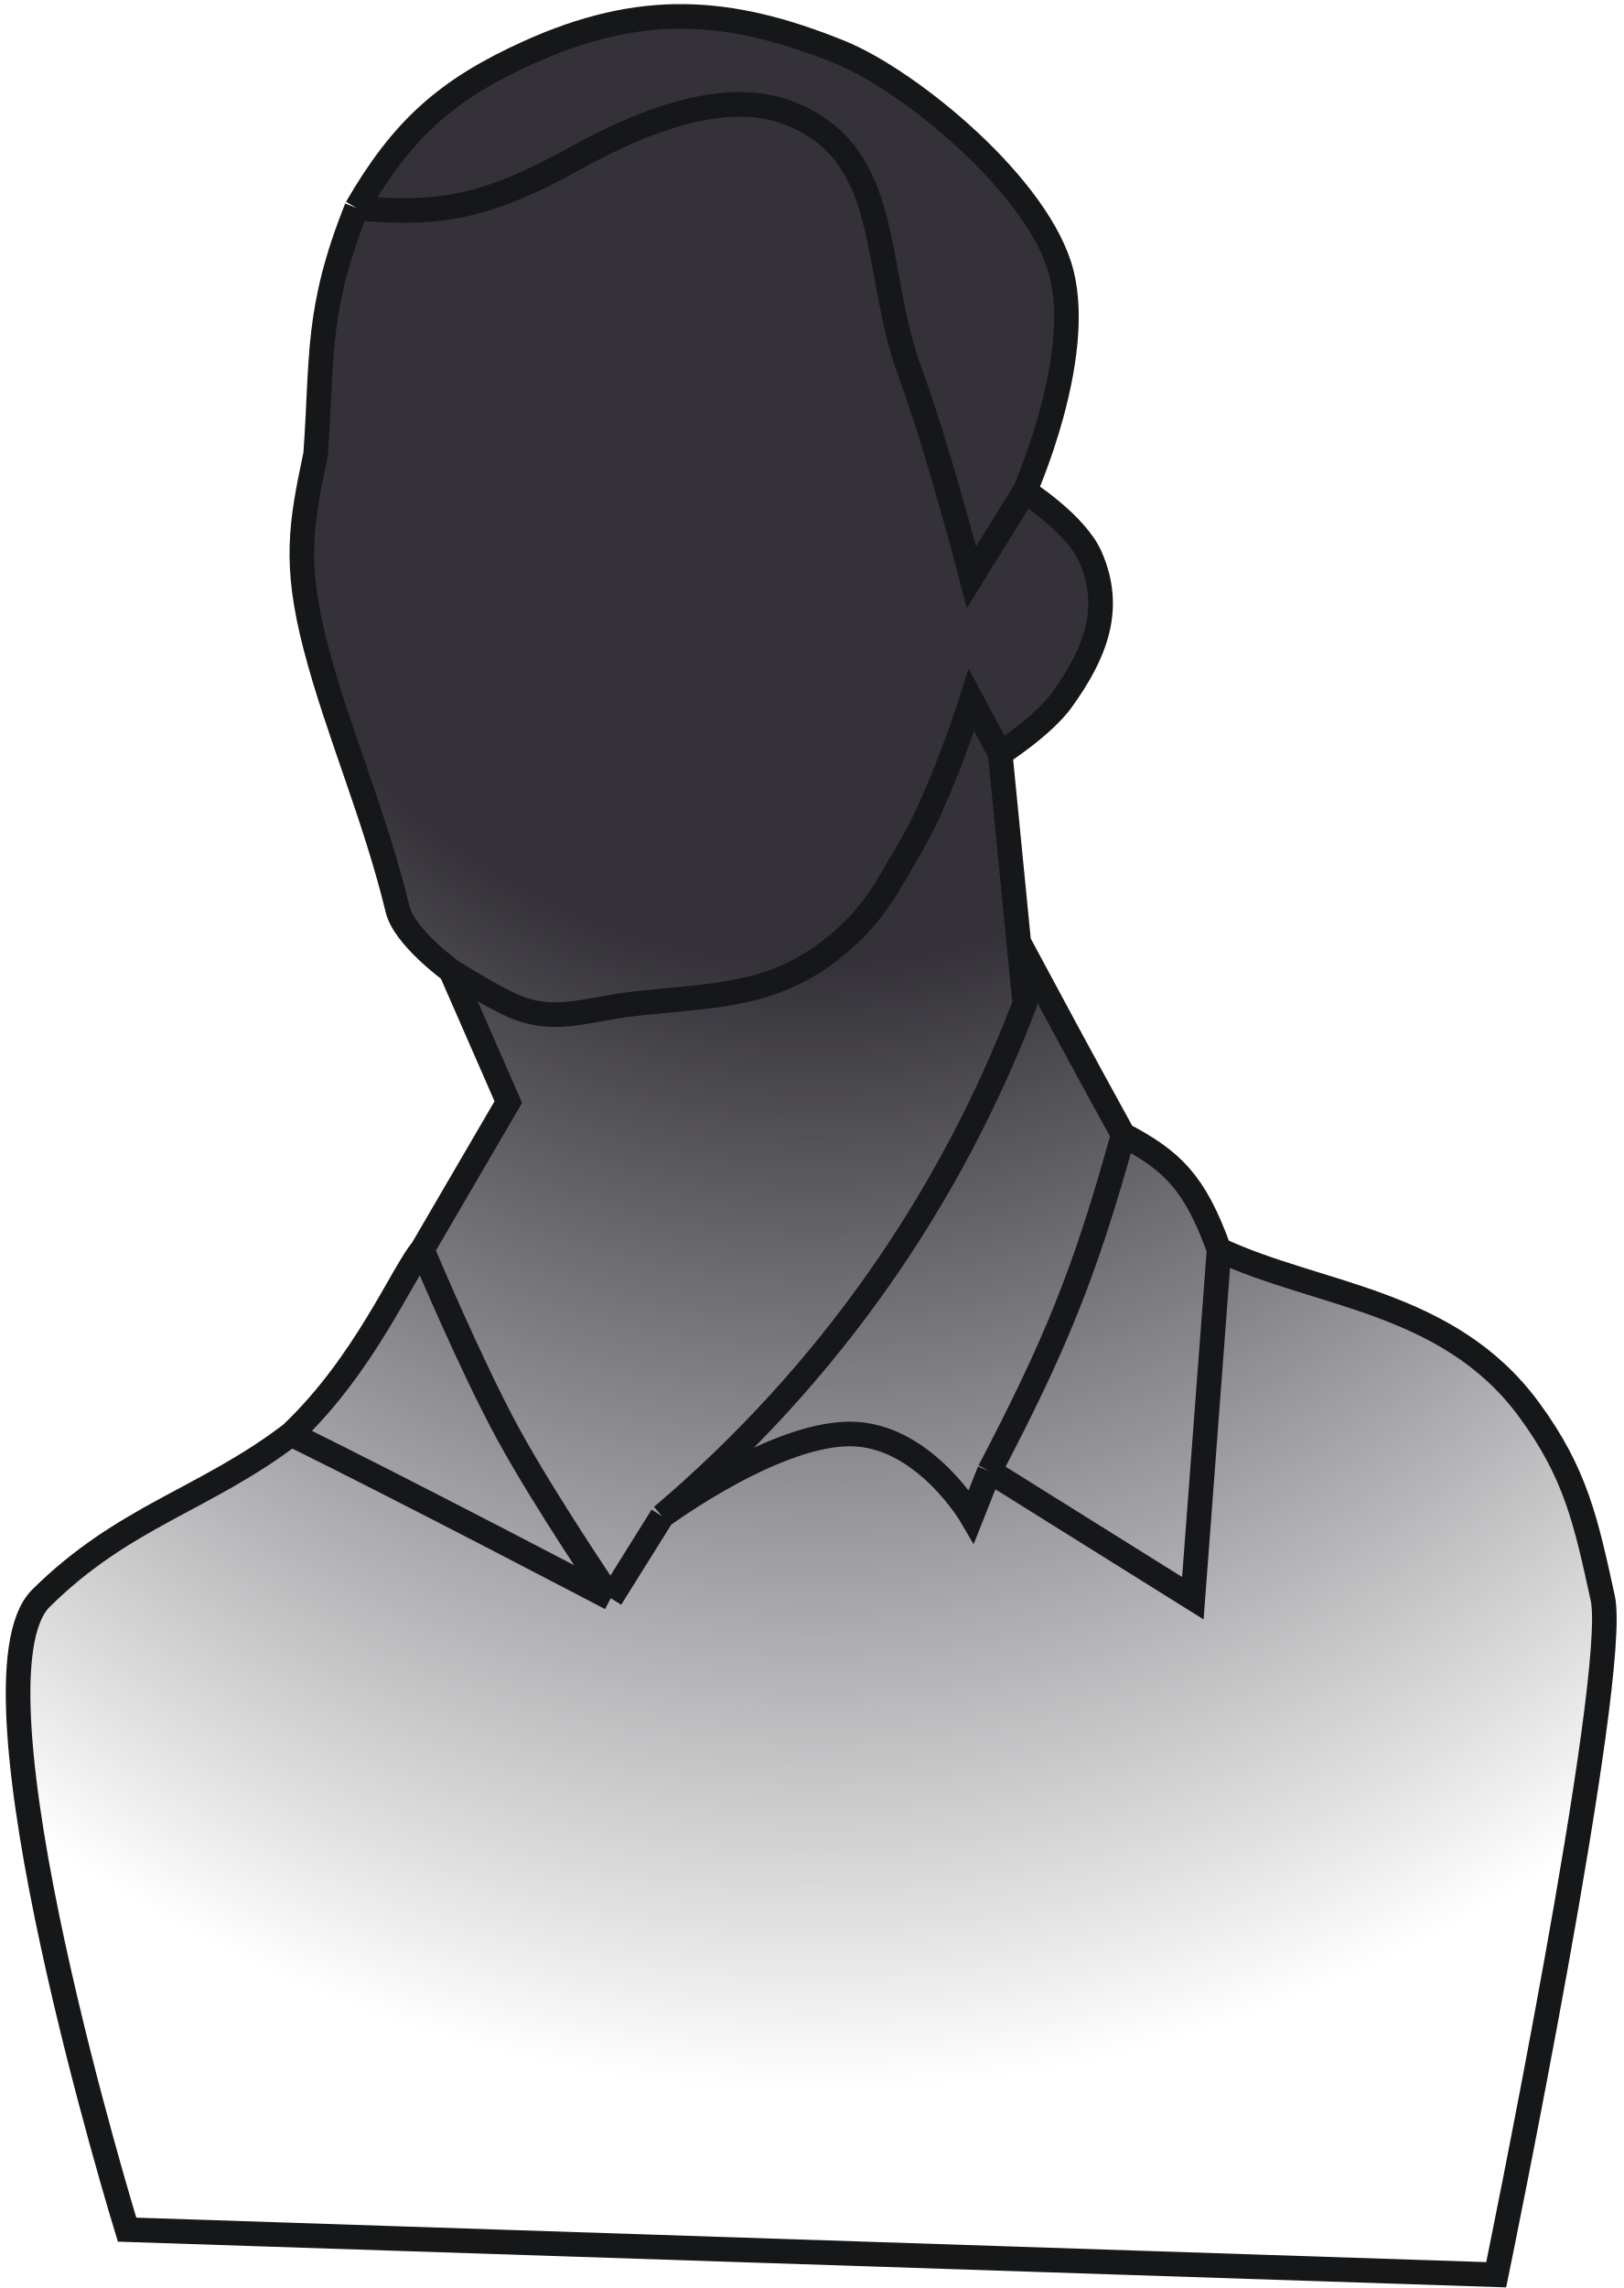
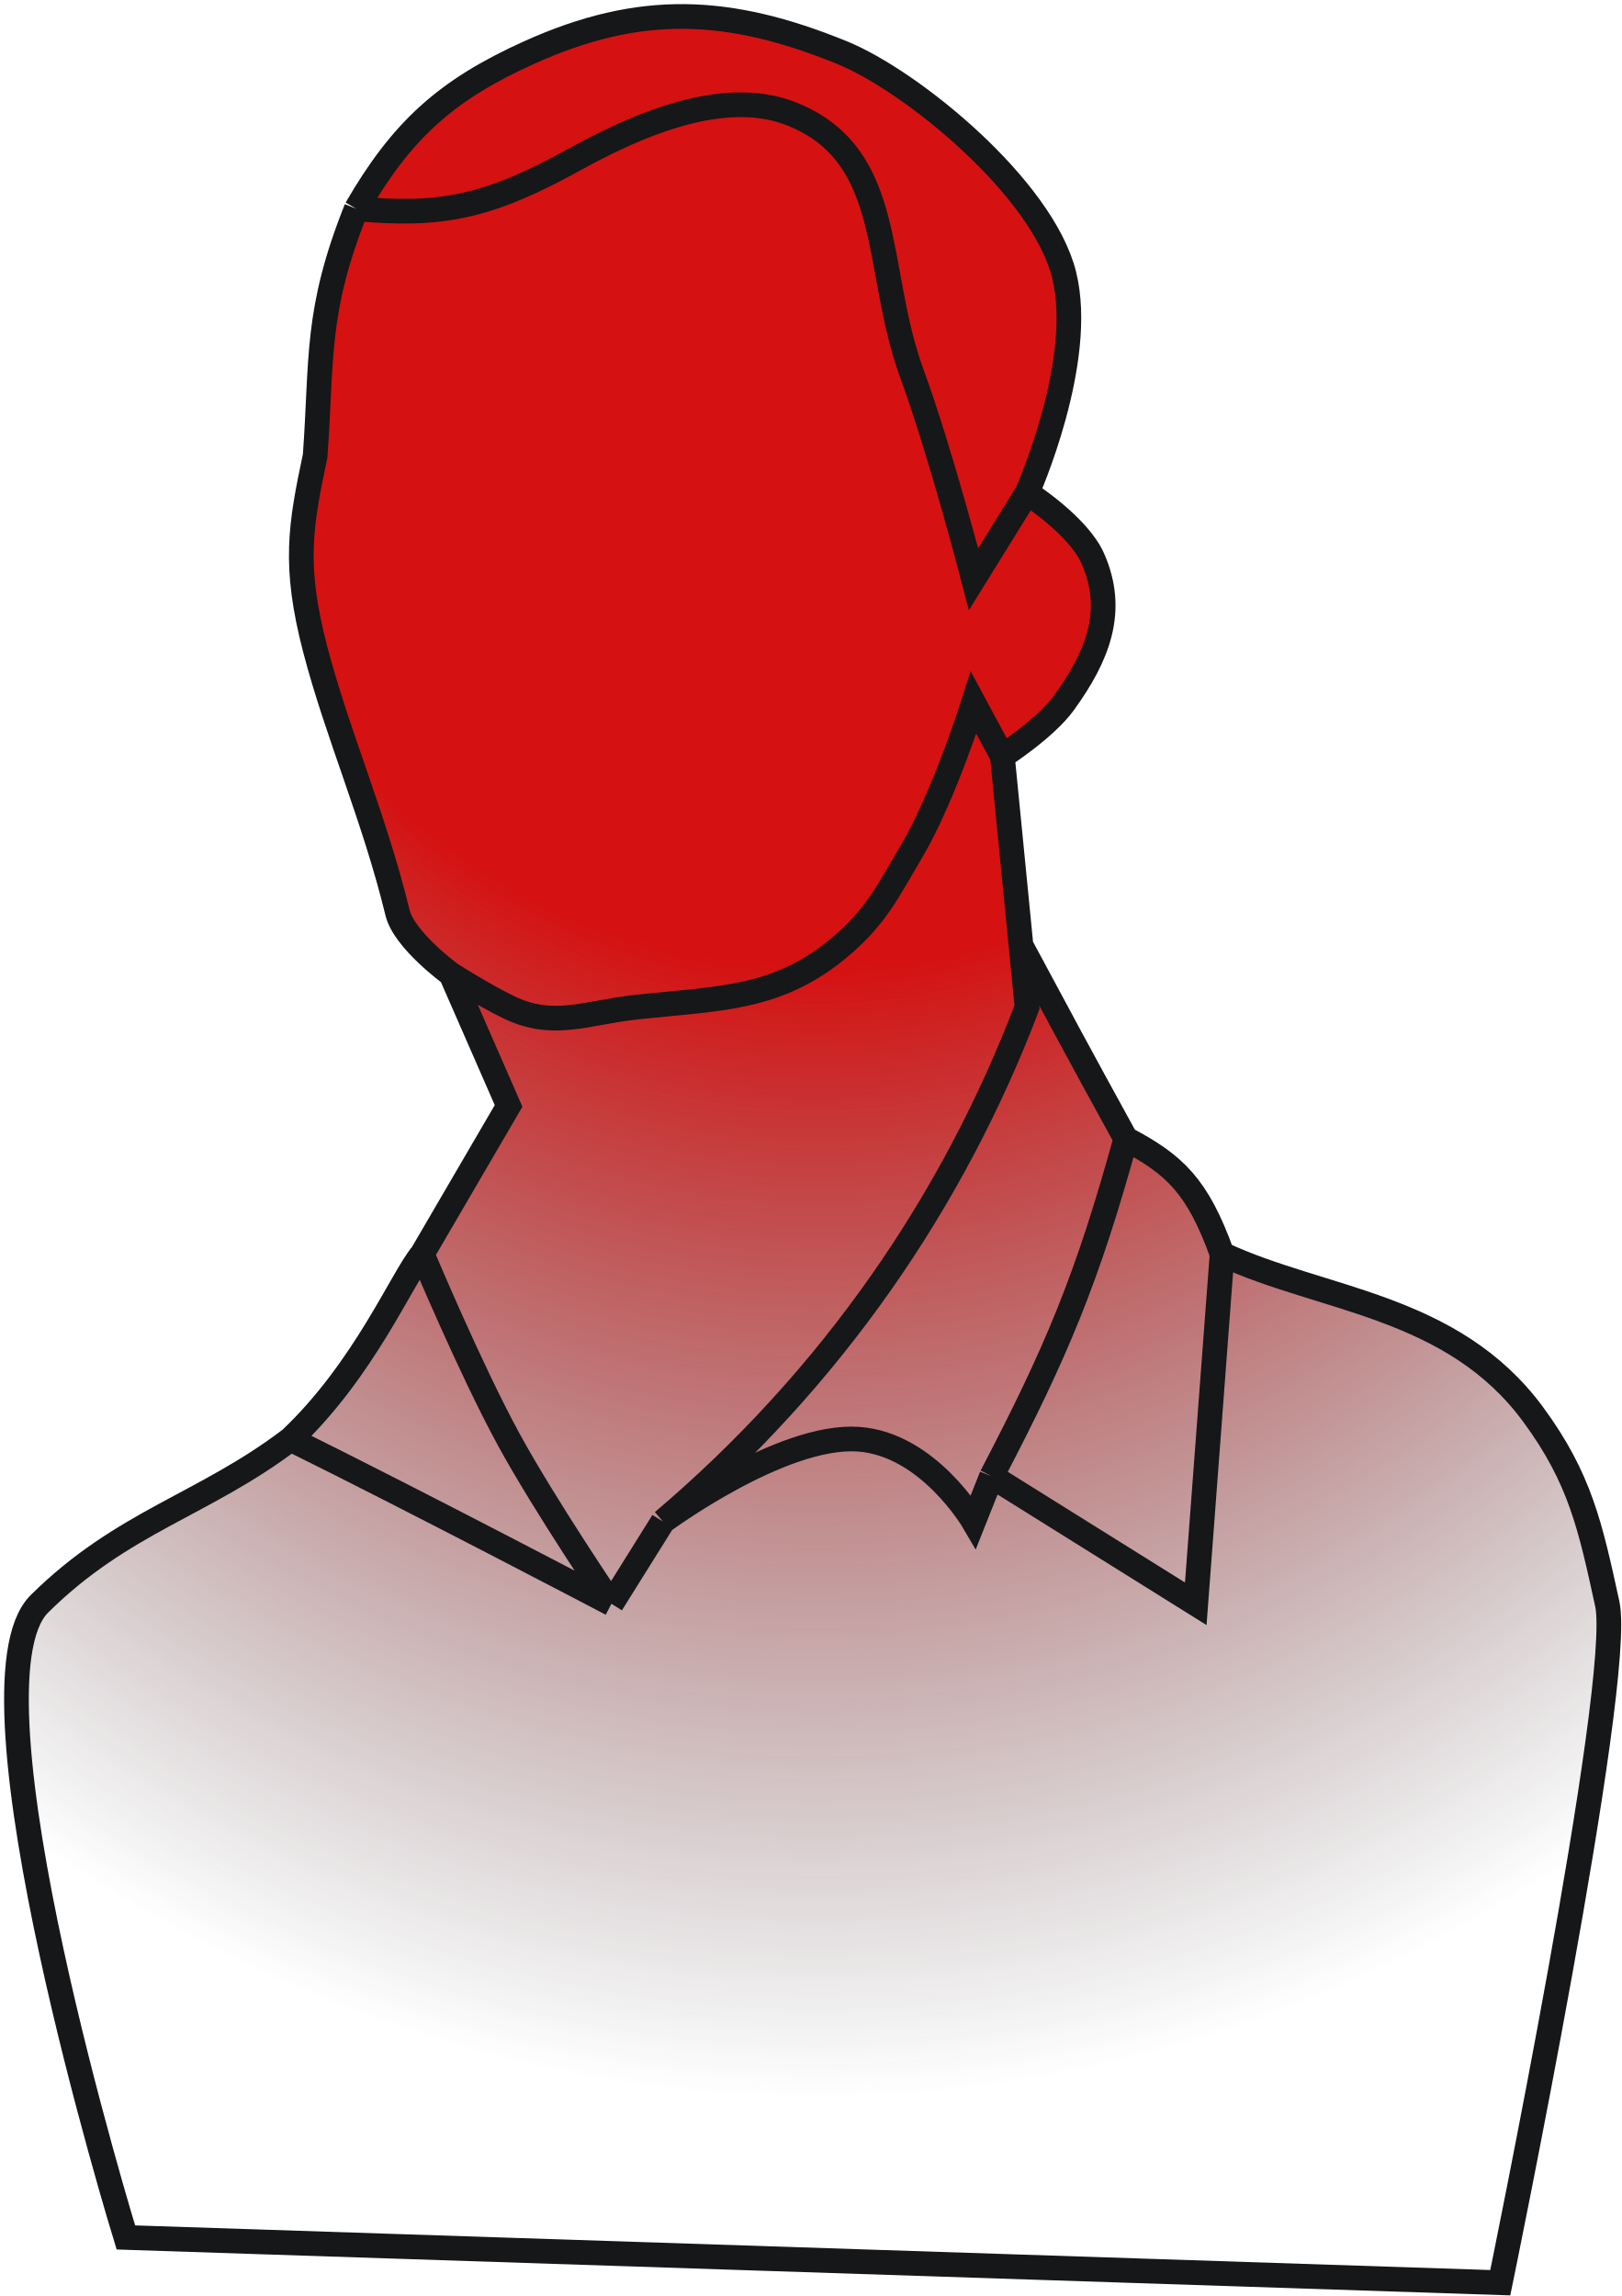
- <svg xmlns="http://www.w3.org/2000/svg" width="198" height="279" viewBox="0 0 198 279" fill="none">
-   <path d="M38.5 55.385C39.354 43.531 38.5 37.885 43.5 25.366C49.037 15.798 54.423 10.93 64.5 6.385C78.028 0.284 88.752 0.798 102.5 6.385C111 9.84 126.871 22.825 129.5 33.385C132.129 43.945 125 59.885 125 59.885C125 59.885 131.225 63.839 133 67.885C135.799 74.268 133.574 79.731 129.5 85.385C127.234 88.53 122 91.885 122 91.885L124.262 114.885C128.791 123.32 131.156 127.758 137 138.385C142.887 141.49 145.715 144.079 148.699 152.385C160.799 158.052 176.66 158.503 186.5 171.885C192.154 179.575 193.414 185.342 195.436 194.593L195.5 194.885C197.56 204.308 182.5 277.385 182.5 277.385L15.5 271.885C15.5 271.885 -5.122 204.906 5 194.885C15.122 184.864 25 182.885 35.5 174.885C44.5 166.385 49.1 155.185 51.5 152.385L62 134.385L55 118.385C55 118.385 49.314 114.251 48.5 110.885C45.738 99.465 41.163 89.12 38.5 78.885C35.837 68.65 36.713 63.853 38.5 55.385Z" fill="url(#paint0_radial_5_59)" />
-   <path d="M43.5 25.366C38.5 37.885 39.354 43.531 38.5 55.385C36.713 63.853 35.837 68.65 38.5 78.885C41.163 89.12 45.738 99.465 48.5 110.885C49.314 114.251 55 118.385 55 118.385M43.5 25.366C49.037 15.798 54.423 10.93 64.5 6.385C78.028 0.284 88.752 0.798 102.5 6.385C111 9.84 126.871 22.825 129.5 33.385C132.129 43.945 125 59.885 125 59.885M43.5 25.366C53.606 26.294 59.387 25.265 70 19.385C80.613 13.506 89.623 11.1 96.5 13.885C109.052 18.968 106.337 32.671 111 45.385C114.51 54.955 118.5 70.385 118.5 70.385L125 59.885M122 91.885L118.5 85.385C118.5 85.385 114.878 96.832 111 103.385C108.156 108.191 106.736 111.246 102.5 114.885C94.769 121.528 87.633 121.283 77.5 122.385C71.482 123.04 67.443 125.033 62 122.385C58.886 120.871 55 118.385 55 118.385M122 91.885C122 91.885 127.234 88.53 129.5 85.385C133.574 79.731 135.799 74.268 133 67.885C131.225 63.839 125 59.885 125 59.885M122 91.885L124.262 114.885M80.75 184.885C101.303 167.445 115.996 146.014 125 122.385L124.262 114.885M80.75 184.885L74.5 194.885M80.75 184.885C80.75 184.885 95.124 174.245 104.5 174.885C112.994 175.465 118.5 184.885 118.5 184.885L120.688 179.385M74.5 194.885C74.5 194.885 66.409 182.972 62 174.885C57.358 166.372 51.5 152.385 51.5 152.385M74.5 194.885C74.5 194.885 50.145 182.11 35.5 174.885M51.5 152.385L62 134.385L55 118.385M51.5 152.385C49.1 155.185 44.5 166.385 35.5 174.885M124.262 114.885C128.791 123.32 131.156 127.758 137 138.385M137 138.385C142.887 141.49 145.715 144.079 148.699 152.385M137 138.385C132.331 155.341 128.609 164.236 120.688 179.385M148.699 152.385L145.5 194.885L120.688 179.385M148.699 152.385C160.799 158.052 176.66 158.503 186.5 171.885C192.214 179.656 193.44 185.462 195.5 194.885C197.56 204.308 182.5 277.385 182.5 277.385L15.5 271.885C15.5 271.885 -5.122 204.906 5 194.885C15.122 184.864 25 182.885 35.5 174.885" stroke="#151719" stroke-width="3" />
+ <svg xmlns="http://www.w3.org/2000/svg" width="197" height="279" viewBox="0 0 197 279" fill="none">
+   <path d="M38.295 55.385C39.149 43.531 38.295 37.885 43.295 25.366C48.832 15.798 54.218 10.93 64.295 6.385C77.823 0.284 88.547 0.798 102.295 6.385C110.795 9.84 126.667 22.825 129.295 33.385C131.924 43.945 124.795 59.885 124.795 59.885C124.795 59.885 131.021 63.839 132.795 67.885C135.595 74.268 133.369 79.731 129.295 85.385C127.03 88.53 121.795 91.885 121.795 91.885L124.058 114.885C128.587 123.32 130.952 127.758 136.795 138.385C142.683 141.49 145.51 144.079 148.494 152.385C160.595 158.052 176.456 158.503 186.295 171.885C191.95 179.575 193.21 185.342 195.231 194.593L195.295 194.885C197.355 204.308 182.295 277.385 182.295 277.385L15.295 271.885C15.295 271.885 -5.327 204.906 4.795 194.885C14.917 184.864 24.795 182.885 35.295 174.885C44.295 166.385 48.895 155.185 51.295 152.385L61.795 134.385L54.795 118.385C54.795 118.385 49.109 114.251 48.295 110.885C45.533 99.465 40.958 89.12 38.295 78.885C35.632 68.65 36.508 63.853 38.295 55.385Z" fill="url(#paint0_radial_5_59)" />
+   <path d="M43.295 25.366C38.295 37.885 39.149 43.531 38.295 55.385C36.508 63.853 35.632 68.65 38.295 78.885C40.958 89.12 45.533 99.465 48.295 110.885C49.109 114.251 54.795 118.385 54.795 118.385M43.295 25.366C48.832 15.798 54.218 10.93 64.295 6.385C77.823 0.284 88.547 0.798 102.295 6.385C110.795 9.84 126.667 22.825 129.295 33.385C131.924 43.945 124.795 59.885 124.795 59.885M43.295 25.366C53.402 26.294 59.182 25.265 69.795 19.385C80.408 13.506 89.418 11.1 96.295 13.885C108.848 18.968 106.132 32.671 110.795 45.385C114.305 54.955 118.295 70.385 118.295 70.385L124.795 59.885M121.795 91.885L118.295 85.385C118.295 85.385 114.674 96.832 110.795 103.385C107.951 108.191 106.531 111.246 102.295 114.885C94.564 121.528 87.429 121.283 77.295 122.385C71.278 123.04 67.239 125.033 61.795 122.385C58.681 120.871 54.795 118.385 54.795 118.385M121.795 91.885C121.795 91.885 127.03 88.53 129.295 85.385C133.369 79.731 135.595 74.268 132.795 67.885C131.021 63.839 124.795 59.885 124.795 59.885M121.795 91.885L124.058 114.885M80.545 184.885C101.098 167.445 115.791 146.014 124.795 122.385L124.058 114.885M80.545 184.885L74.295 194.885M80.545 184.885C80.545 184.885 94.92 174.245 104.295 174.885C112.789 175.465 118.295 184.885 118.295 184.885L120.484 179.385M74.295 194.885C74.295 194.885 66.204 182.972 61.795 174.885C57.154 166.372 51.295 152.385 51.295 152.385M74.295 194.885C74.295 194.885 49.94 182.11 35.295 174.885M51.295 152.385L61.795 134.385L54.795 118.385M51.295 152.385C48.895 155.185 44.295 166.385 35.295 174.885M124.058 114.885C128.587 123.32 130.952 127.758 136.795 138.385M136.795 138.385C142.683 141.49 145.51 144.079 148.494 152.385M136.795 138.385C132.127 155.341 128.404 164.236 120.484 179.385M148.494 152.385L145.295 194.885L120.484 179.385M148.494 152.385C160.595 158.052 176.456 158.503 186.295 171.885C192.009 179.656 193.236 185.462 195.295 194.885C197.355 204.308 182.295 277.385 182.295 277.385L15.295 271.885C15.295 271.885 -5.327 204.906 4.795 194.885C14.917 184.864 24.795 182.885 35.295 174.885" stroke="#151719" stroke-width="3" />
  <defs>
-     <radialGradient id="paint0_radial_5_59" cx="0" cy="0" r="1" gradientUnits="userSpaceOnUse" gradientTransform="translate(99.4352 2) rotate(90) scale(253.769 198.354)">
-       <stop offset="0.454" stop-color="#343238" />
+     <radialGradient id="paint0_radial_5_59" cx="0" cy="0" r="1" gradientUnits="userSpaceOnUse" gradientTransform="translate(99.2306 2) rotate(90) scale(253.769 198.354)">
+       <stop offset="0.454" stop-color="#D61111" />
      <stop offset="1" stop-color="#343238" stop-opacity="0" />
    </radialGradient>
  </defs>
</svg>
